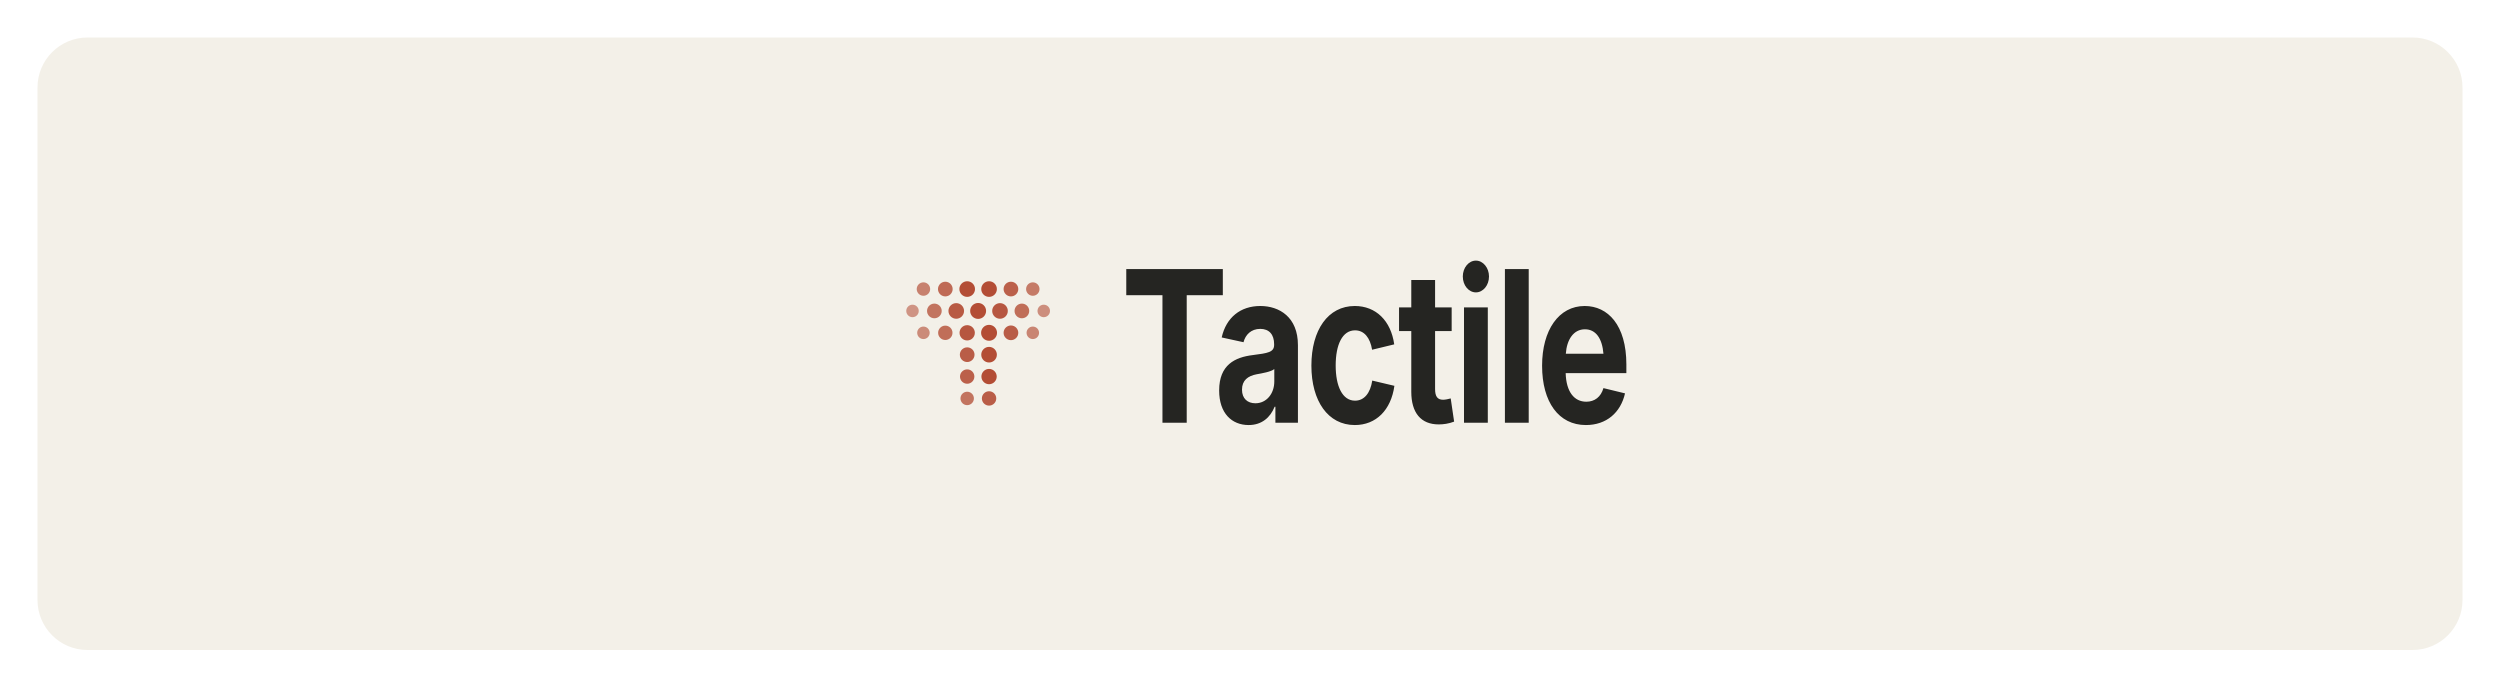
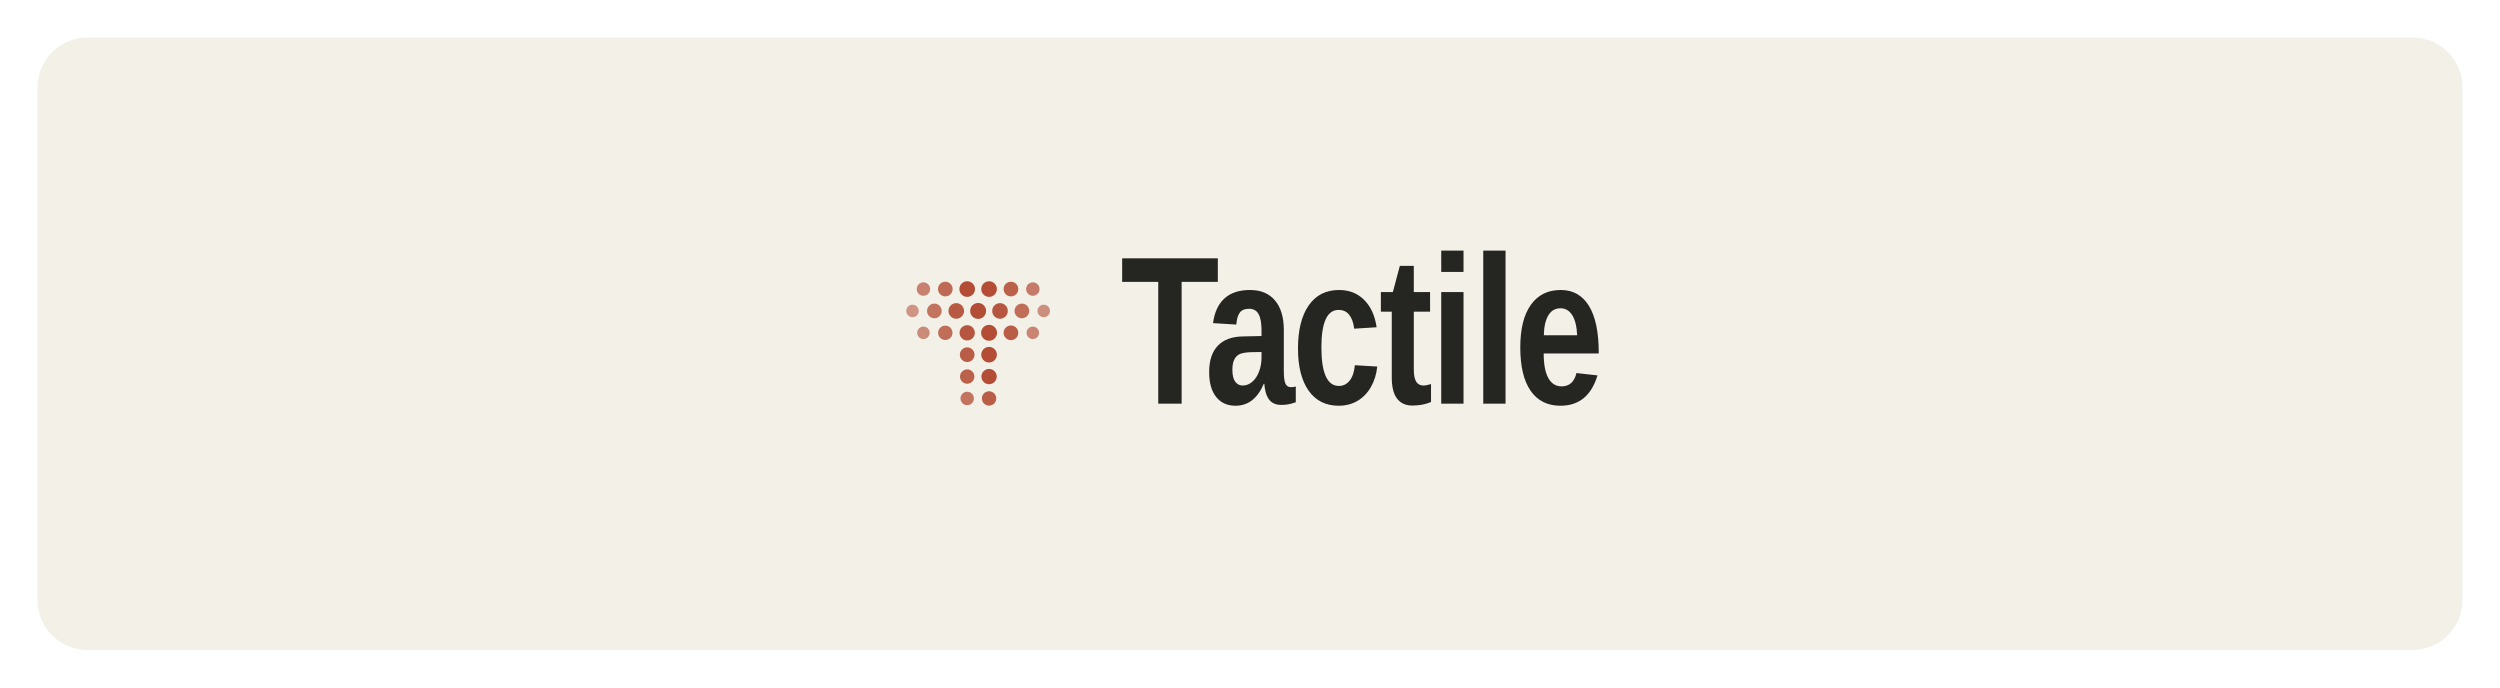
<svg xmlns="http://www.w3.org/2000/svg" viewBox="0 0 1600 440" role="img" aria-labelledby="title desc">
  <rect x="24" y="24" width="1552" height="392" rx="32" fill="#F3F0E8" />
  <g transform="translate(804 220)">
    <g transform="translate(-231 -53)" fill="#B34D35" shape-rendering="geometricPrecision">
      <circle cx="18" cy="18" r="4.3" opacity=".68" />
      <circle cx="32" cy="18" r="4.7" opacity=".82" />
      <circle cx="46" cy="18" r="5" />
      <circle cx="60" cy="18" r="5" />
      <circle cx="74" cy="18" r="4.7" opacity=".88" />
      <circle cx="88" cy="18" r="4.3" opacity=".72" />
      <circle cx="11" cy="32" r="4" opacity=".56" />
      <circle cx="25" cy="32" r="4.7" opacity=".76" />
      <circle cx="39" cy="32" r="5" opacity=".92" />
      <circle cx="53" cy="32" r="5.1" />
      <circle cx="67" cy="32" r="5" opacity=".94" />
      <circle cx="81" cy="32" r="4.7" opacity=".8" />
      <circle cx="95" cy="32" r="4" opacity=".6" />
      <circle cx="18" cy="46" r="4" opacity=".62" />
      <circle cx="32" cy="46" r="4.6" opacity=".8" />
      <circle cx="46" cy="46" r="4.9" opacity=".94" />
      <circle cx="60" cy="46" r="5.1" />
      <circle cx="74" cy="46" r="4.7" opacity=".9" />
      <circle cx="88" cy="46" r="4" opacity=".66" />
      <circle cx="46" cy="60" r="4.7" opacity=".9" />
      <circle cx="60" cy="60" r="5" />
      <circle cx="46" cy="74" r="4.6" opacity=".88" />
      <circle cx="60" cy="74" r="4.9" />
      <circle cx="46" cy="88" r="4.3" opacity=".76" />
      <circle cx="60" cy="88" r="4.6" opacity=".9" />
    </g>
    <g transform="translate(-87 0) scale(1 1.3)">
-       <text x="0" y="0" fill="#252522" font-family="Public Sans, Inter, Arial, sans-serif" font-size="104" font-weight="700" letter-spacing="-2" dominant-baseline="middle">Tactile</text>
+       <text x="0" y="0" fill="#252522" font-family="Public Sans Variable, Segoe UI Variable, Arial, sans-serif" font-size="104" font-weight="700" letter-spacing="-2" dominant-baseline="middle">Tactile</text>
    </g>
  </g>
</svg>
